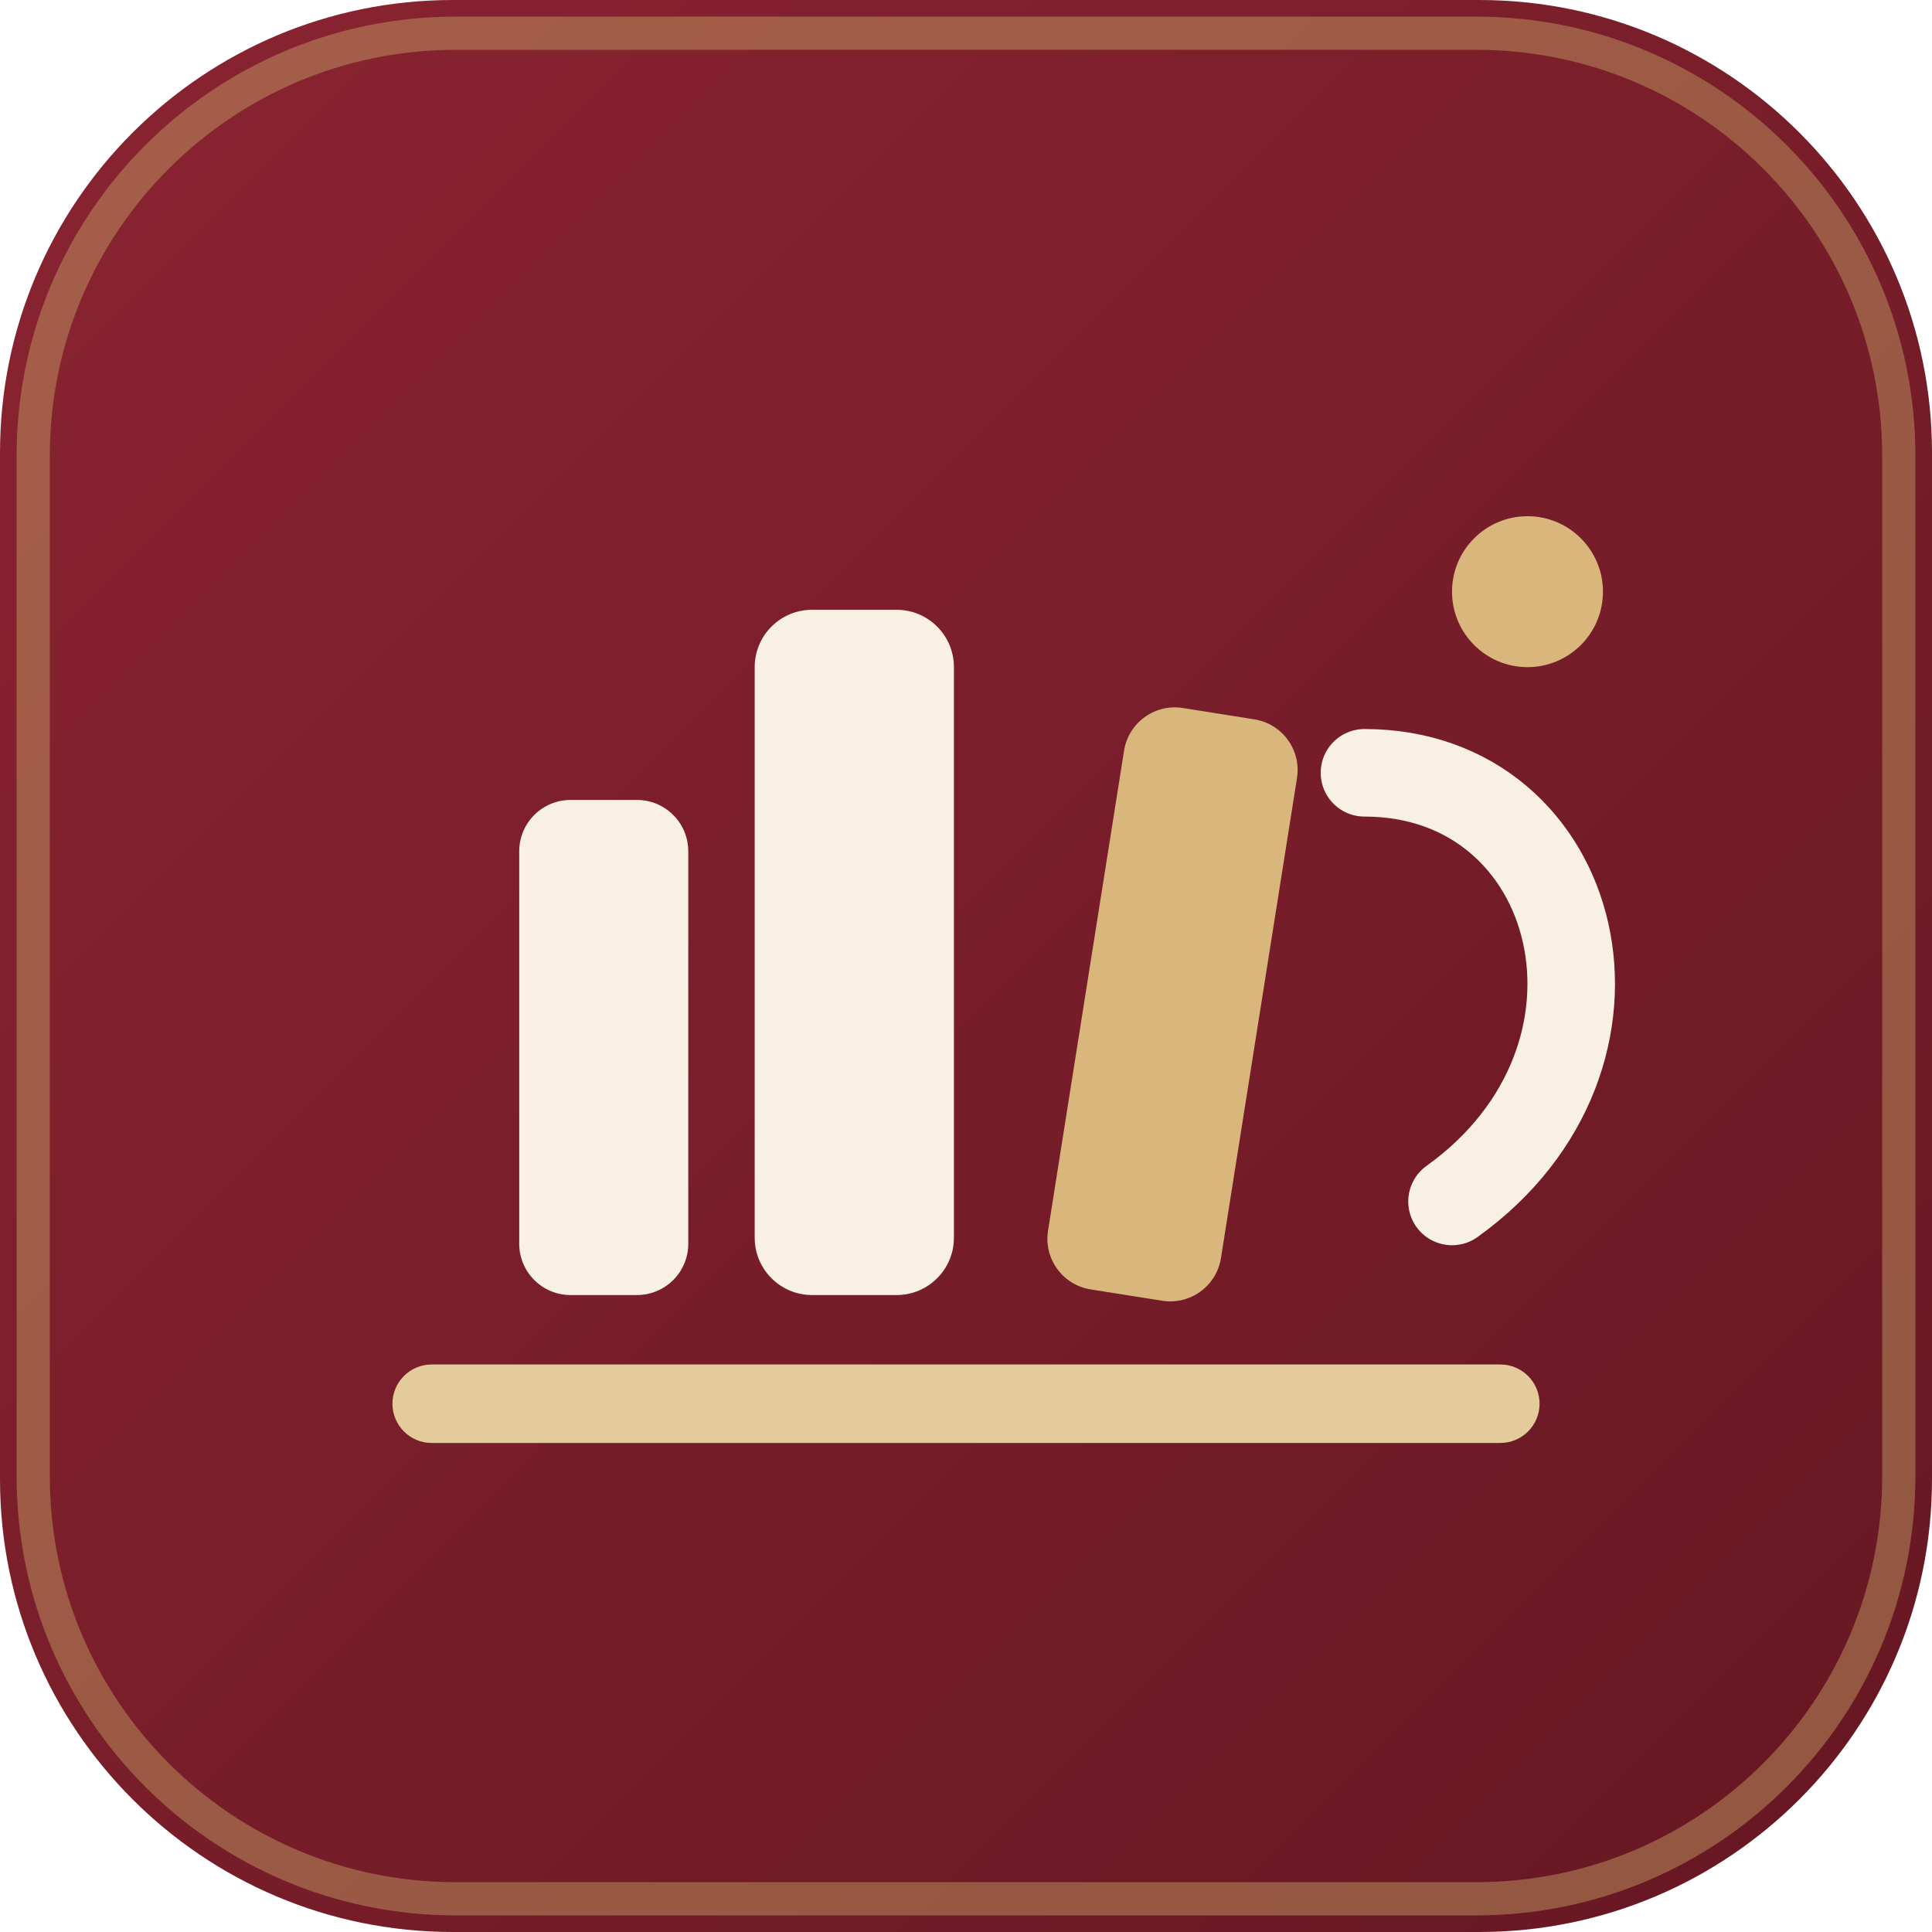
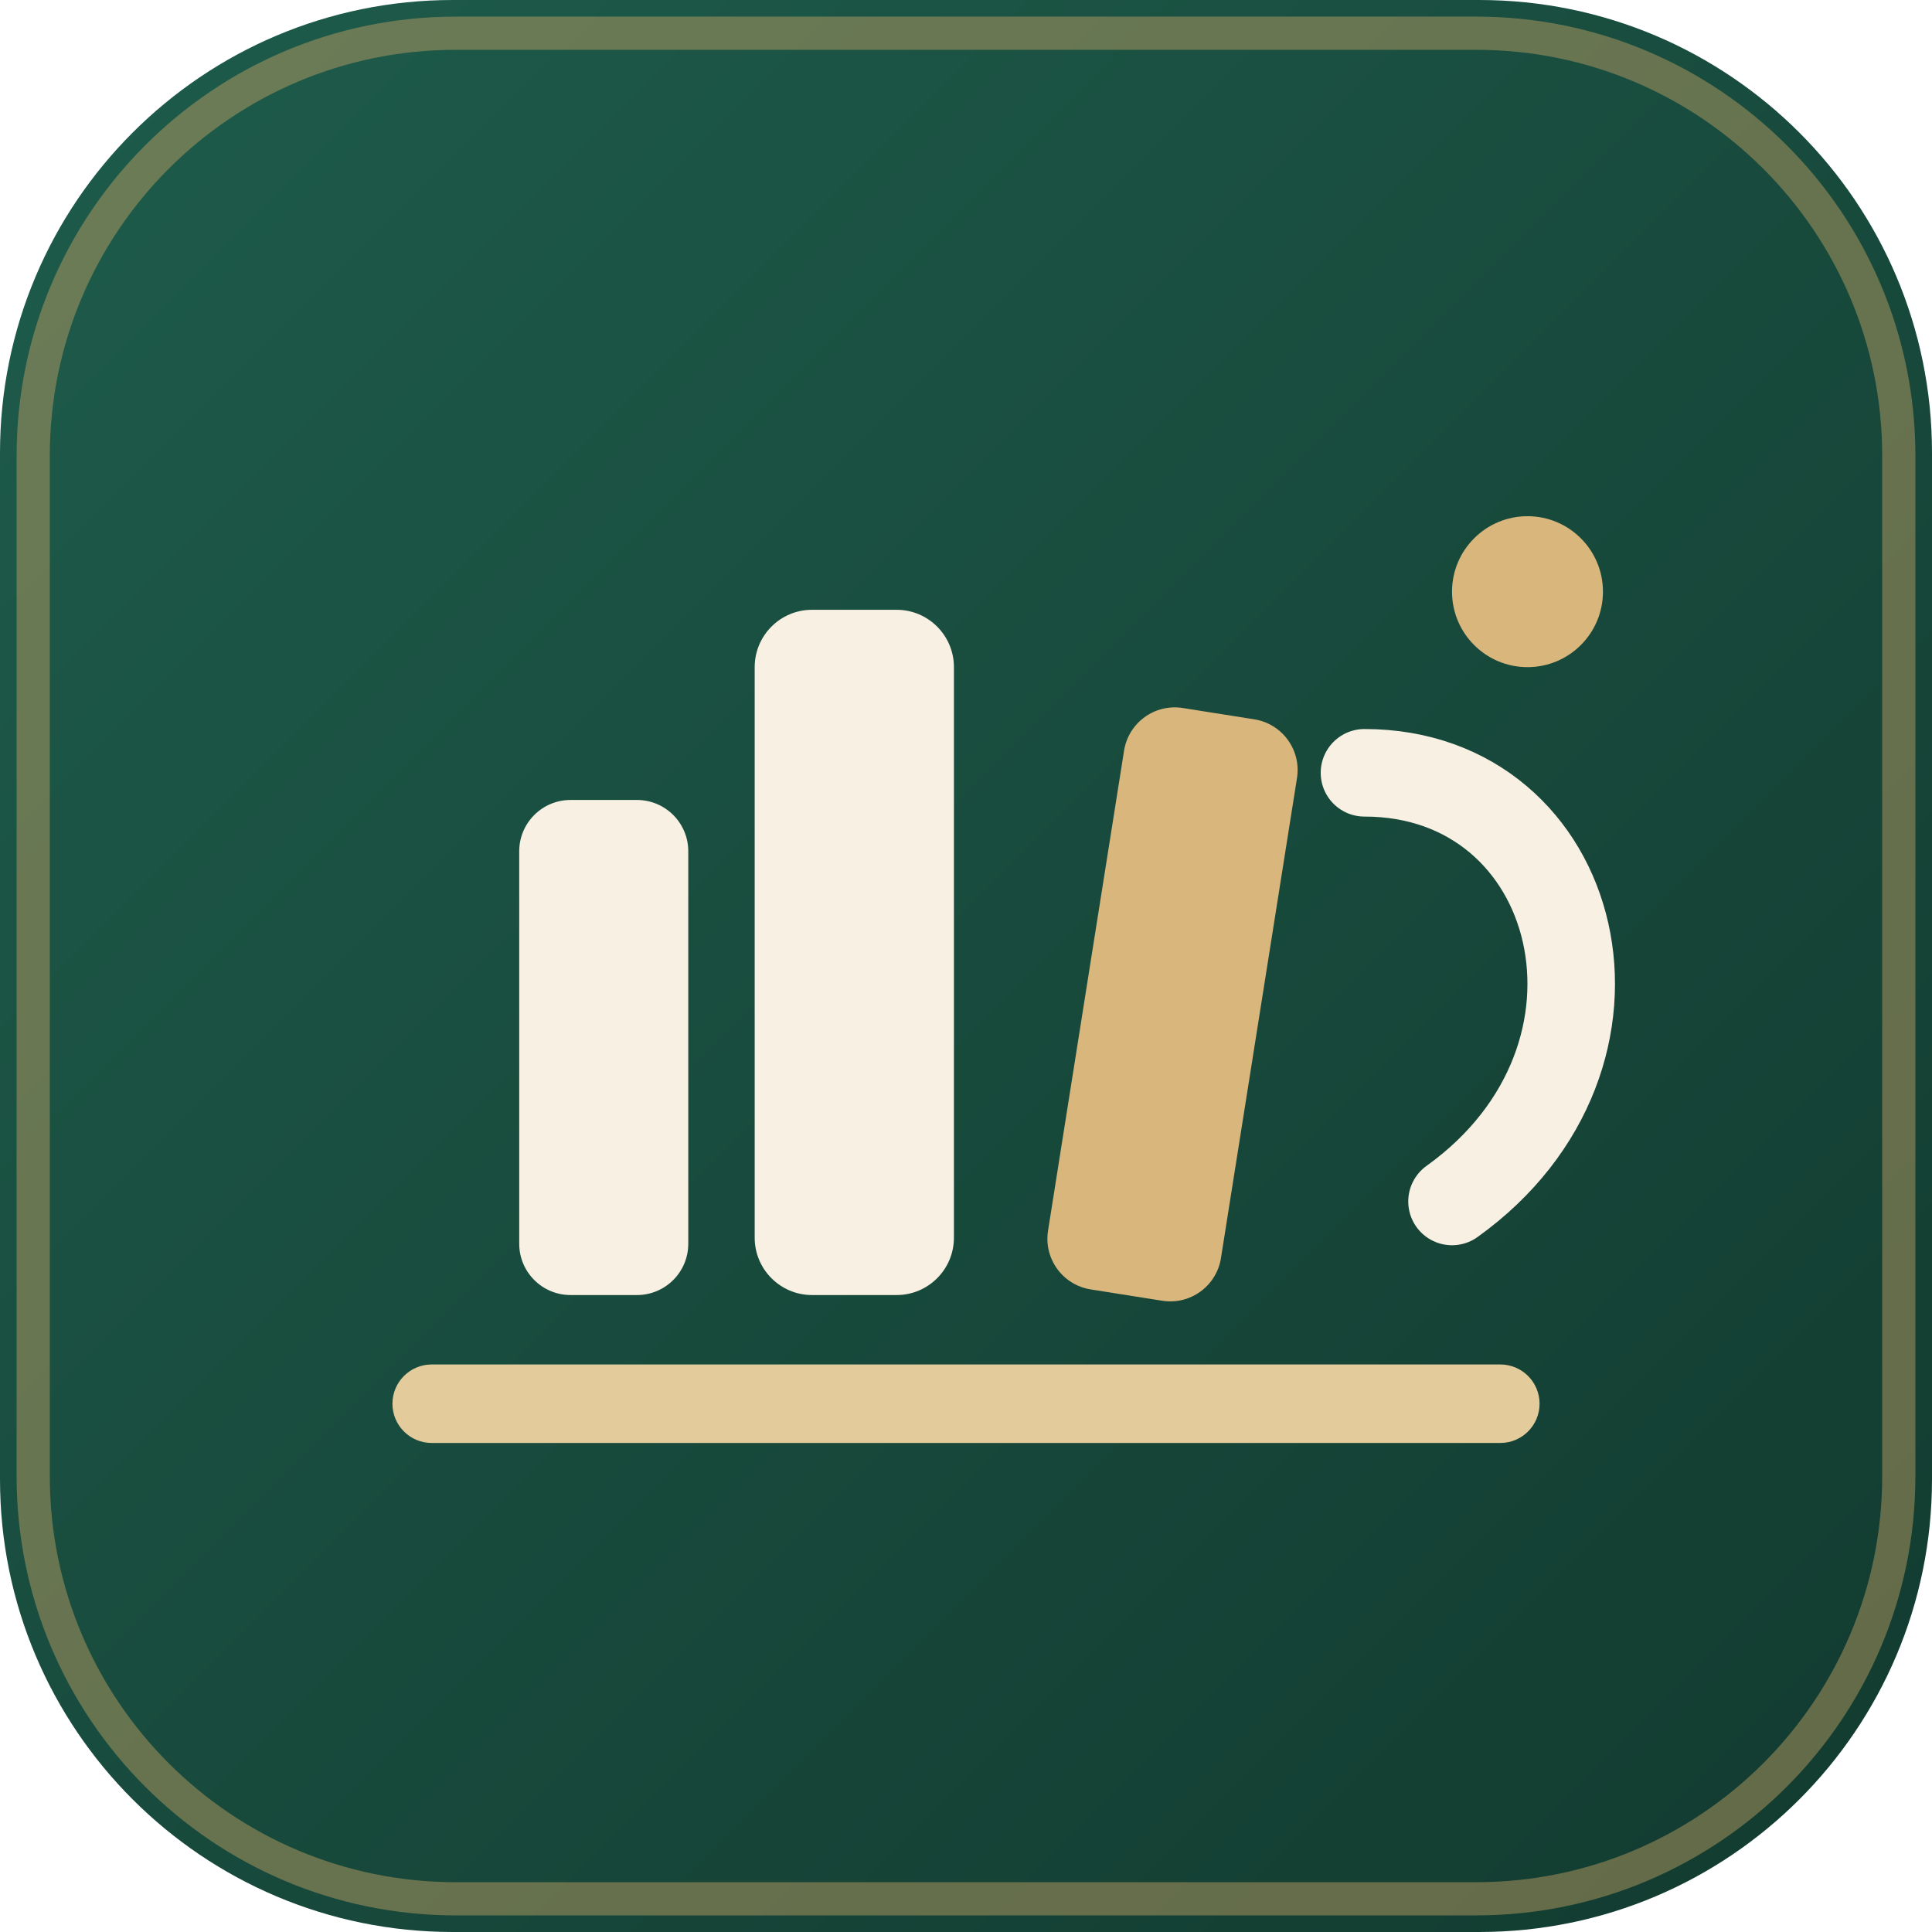
<svg xmlns="http://www.w3.org/2000/svg" viewBox="0 0 64 64" width="64" height="64" role="img" aria-label="رَفّ">
  <defs>
    <linearGradient id="wine" x1="0" y1="0" x2="1" y2="1">
-       <stop offset="0" stop-color="#8A2431" />
-       <stop offset="1" stop-color="#661722" />
+       <stop offset="0" stop-color="#1E5C4B" />
+       <stop offset="1" stop-color="#123A2F" />
    </linearGradient>
  </defs>
  <rect width="64" height="64" rx="15" fill="url(#wine)" />
  <rect x="1.1" y="1.1" width="61.8" height="61.8" rx="14" fill="none" stroke="#C9A567" stroke-opacity=".45" stroke-width="1.1" />
  <rect x="13" y="45.2" width="38" height="2.6" rx="1.3" fill="#E4CB9B" />
  <rect x="17.2" y="26.5" width="5.6" height="16.4" rx="1.7" fill="#F7F0E3" />
  <rect x="25" y="20.2" width="6.6" height="22.7" rx="1.9" fill="#F7F0E3" />
  <rect x="34.4" y="23.4" width="5.8" height="19.5" rx="1.7" fill="#D9B67C" transform="rotate(9 37.3 43)" />
  <path d="M45.2 25.6c7.2 0 9.6 9.4 2.9 14.2" fill="none" stroke="#F7F0E3" stroke-width="2.9" stroke-linecap="round" />
  <circle cx="50.6" cy="19.6" r="2.5" fill="#D9B67C" />
</svg>
